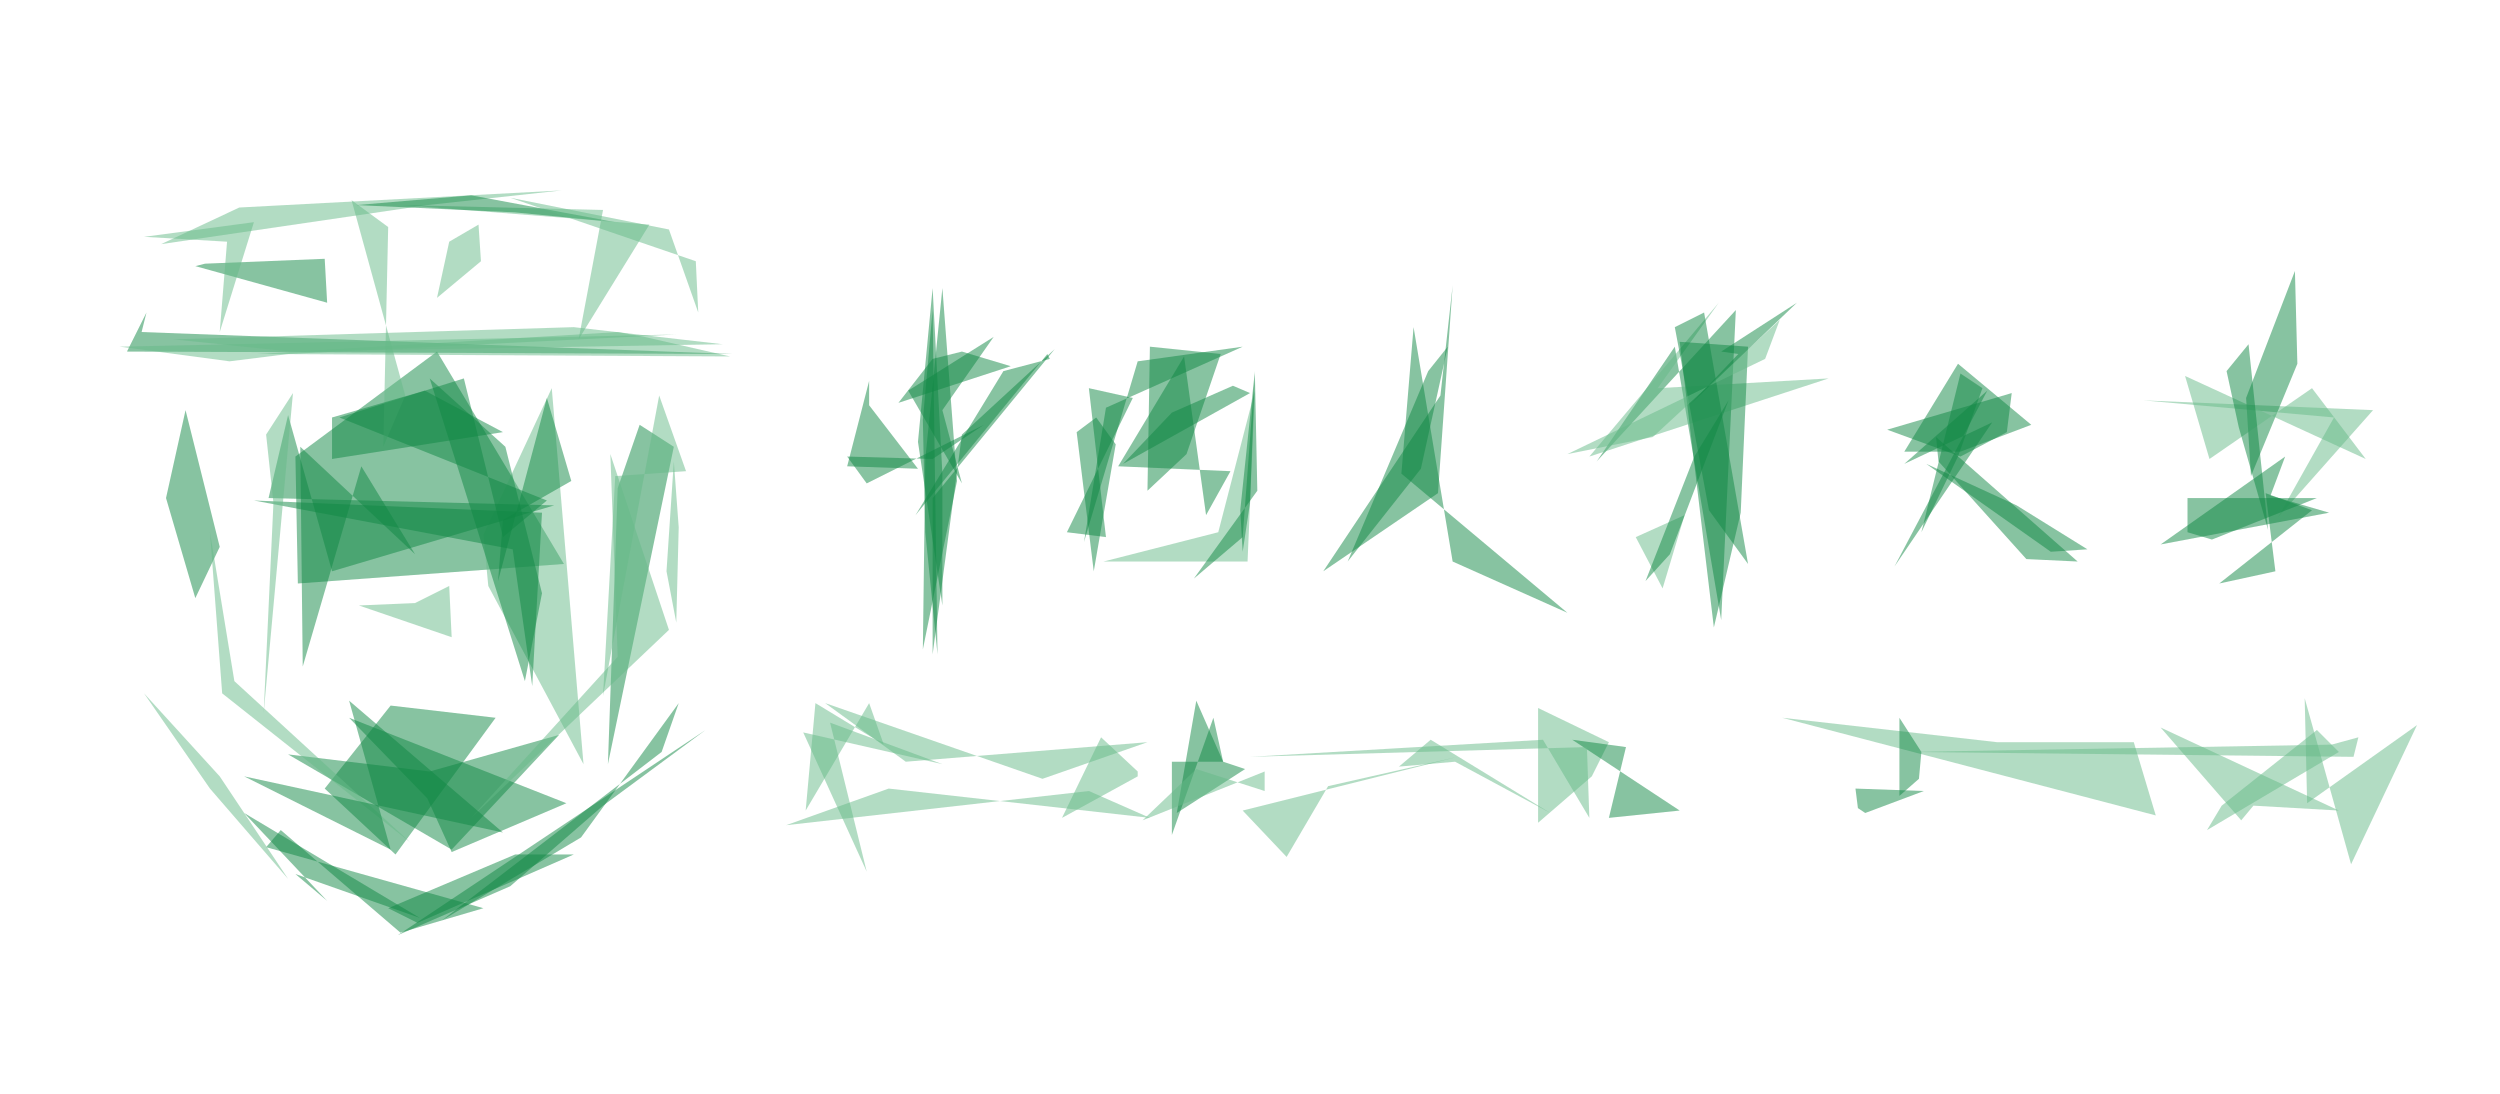
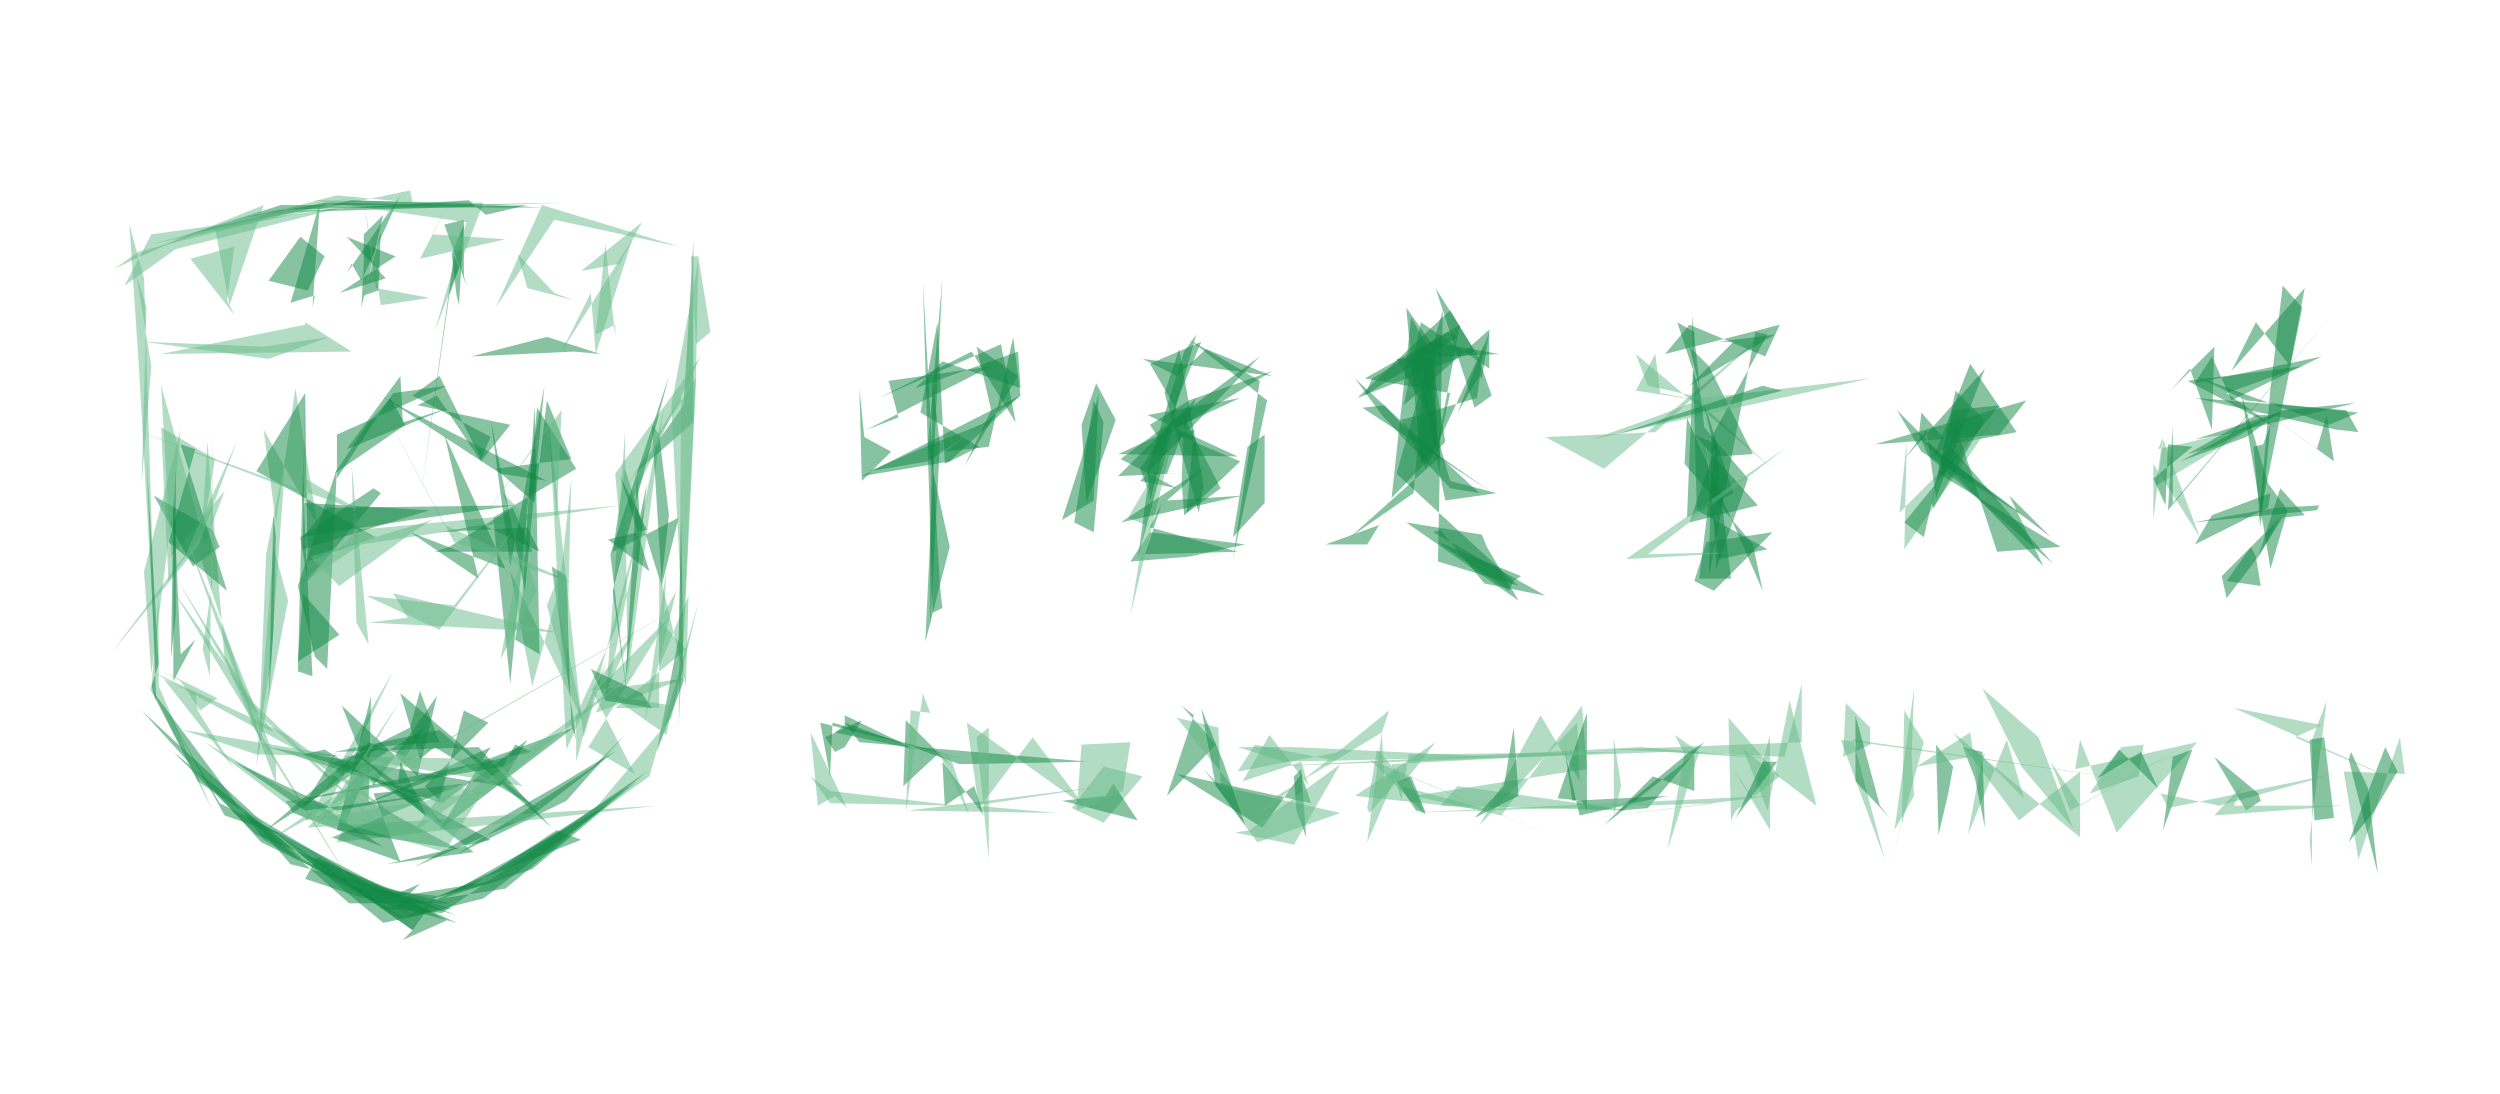
<svg xmlns="http://www.w3.org/2000/svg" version="1.1" viewBox="0 0 1024 448" width="1024" height="448">
  <g fill-opacity=".5">
-     <path fill="#184" d="M231 231l-52-87-58 43 1 52m589-112l-6 127-19-112-32 47m149-2l19-10 2-16-51 15M203 294l-43-5-27 34 29 27" />
-     <path fill="#184" d="M793 179l58 51-21-1-36-40m-408-71l6 79-14 69 1-78M52 144l8-16-2 8 242 9" />
-     <path fill="#6B8" d="M226 159l-28 60 2 21 39 73" />
-     <path fill="#184" d="M885 223l51-36-6 16 24 7" />
-     <path fill="#6B8" d="M452 230h59l3-70-15 58" />
-     <path fill="#184" d="M171 378l-12-6 52-22h24" />
-     <path fill="#6B8" d="M679 159l70-4-98 32 53-63" />
-     <path fill="#184" d="M780 185l22-36 30 25-29 11" />
-     <path fill="#6B8" d="M253 136l-148 9 194 1-35-8" />
-     <path fill="#184" d="M713 210l3-68-28-2 14 117m-449-57l9-26 14 9-27 130m325-119l5-60 16 96 47 21" />
-     <path fill="#6B8" d="M878 164l94 4-39 44 23-41" />
-     <path fill="#184" d="M432 143l-38 35-12 90v-64" />
-     <path fill="#6B8" d="M990 297l-27 57-19-68 1 43" />
-     <path fill="#184" d="M224 205l-18 15-16-65-51 16m-5-47l-54-15 4-1 49-2" />
-     <path fill="#6B8" d="M330 332l26-44 6 17-28-17M266 92l-29 47 10-53-82-2" />
-     <path fill="#184" d="M185 348l-67-39 58 7 53-15m272 11l-11-25-8 46 28-18" />
-     <path fill="#6B8" d="M670 220l20-9-9 30m-29 77l-22 19v-47l29 14" />
-     <path fill="#184" d="M210 225l-106-20 118 5-4 71m722-170l-20 52 2 32 19-46" />
-     <path fill="#6B8" d="M230 78l-55 6-109 16 32-15" />
-     <path fill="#184" d="M172 376l-51-18 13 11-34-36m600-124l-14-75 12-6 18 103m-275-54l8-6 8 11-9 52m-312 0l-18-64-8 34 117 3m159 41l-10-67 6-63 4 76" />
-     <path fill="#6B8" d="M730 294l88 10h56l9 30" />
-     <path fill="#184" d="M376 192l-20-26v-10l-9 35" />
-     <path fill="#6B8" d="M277 137l-159 8-24 3-45-6" />
-     <path fill="#184" d="M508 209l6-57-2 54-3 20m80-24l6-85-5 45-48 72m386-32l19 7-38 30 23-5" />
-     <path fill="#6B8" d="M677 179l52-48-6 16-81 39" />
-     <path fill="#184" d="M247 330l42-31-126 84 46-20m185-165l-8-30 21-30-35 22M90 224l-10 21-12-41 8-36m368 54l22-74 43-6-56 25" />
-     <path fill="#184" d="M109 347l89 25-34 10-49-42" />
-     <path fill="#6B8" d="M969 188l-22-29-42 29-10-34m-738 29l2-90-15-11 22 80" />
-     <path fill="#184" d="M224 163l-20 75 2-25 28-16" />
-     <path fill="#6B8" d="M147 248l23-1 14-7 1 21" />
-     <path fill="#184" d="M814 160l-38 72 40-59-36 17m-657-7l1 90 24-82 22 36m301-85l-1 59 16-15 14-41" />
-     <path fill="#6B8" d="M338 288l33 24 99-8-43 15" />
-     <path fill="#184" d="M896 218v-14h53l-43 17" />
-     <path fill="#6B8" d="M168 345l-77-61-5-66 10 61" />
-     <path fill="#184" d="M411 152l19-5-1-2-54 66" />
-     <path fill="#6B8" d="M340 296l15 61-26-57 57 13" />
-     <path fill="#184" d="M174 160l-38 11v17l70-11m5-90l41 4-59-11-47 4m641 134l16-65 9 6-10 28M238 343l40-55-7 20-90 69m607-53l-24 9-3-2-1-8M504 193l-10 18-9-65-27 45" />
-     <path fill="#184" d="M789 190l37 17 29 18-15 1M232 329l-89-35 32 33 10 22m295-7v-30h21l-4-18" />
-     <path fill="#6B8" d="M597 310l-88 22 18 19 17-29m-291-53l-60 66 81-77-24-72M86 323l32 37-28-42-31-34" />
-     <path fill="#184" d="M489 237l26-36-1-48-5 67m43 10l30-38 11-50-8 10" />
-     <path fill="#6B8" d="M120 161l-12 131 4-86-3-28m88-71l-18 15 5-23 12-7M59 97l34 2-3 37 14-45" />
-     <path fill="#184" d="M684 227l24-63-14 23-20 51" />
-     <path fill="#6B8" d="M209 81l65 13 12 34-1-21" />
-     <path fill="#184" d="M207 183l15 60-7 36-39-124" />
-     <path fill="#6B8" d="M885 298l73 34-35-2-5 6" />
-     <path fill="#184" d="M464 163l-18-4 7 61-16-2" />
-     <path fill="#6B8" d="M490 315l28 9v-8l-50 20m-221-51l23-123 11 31-29 2" />
-     <path fill="#184" d="M512 161l-52 29 20-21 25-11" />
-     <path fill="#6B8" d="M435 335l31-17v-2l-15-14" />
-     <path fill="#184" d="M378 172l4-45 2 141-5-50M100 318l60 30-17-61 63 54m706-189l5 23 12 42-8-76M659 335l7-29-22-3 44 29" />
-     <path fill="#184" d="M382 188l-35-1 8 11 48-24" />
-     <path fill="#6B8" d="M512 310l138-4 1 29-19-32m-186 21l25 11-107-12-42 15m-49-104l4 21 1-39-2-27" />
-     <path fill="#184" d="M787 308l-9-14v32l8-7m-74-174l-20 21 44-42-31 20m-323 3l12-3 20 6-46 15" />
-     <path fill="#6B8" d="M235 134l61 7-177 3-48-5m895 163l-11 3-173 3 182 2" />
-     <path fill="#6B8" d="M958 308l-9-9-39 31-6 10m-308-28l-23 2 13-11 49 30" />
+     <path fill="#184" d="M607 219l2 5 13 22-46-32" />
+     <path fill="#6B8" d="M850 315l50-11-33 37-15-38" />
+     <path fill="#184" d="M966 177l-5-9-62-5 58 13m-786-10l8-4 18 27 12-15m-70-54l23-15-20-8 16 17m545 68l-11 32 28-7-26-29" />
+     <path fill="#6B8" d="M812 310l-6 32 16-39 7 24" />
+     <path fill="#184" d="M129 269l5 5 4-82-16 48" />
+     <path fill="#6B8" d="M228 245l-10 36-9-47 30 62" />
+     <path fill="#184" d="M107 345l-49-54 66 61 51 26m-56-254l12-41-3 43 1-5" />
+     <path fill="#6B8" d="M884 184l2-5-3 20 40-24" />
+     <path fill="#184" d="M938 150l6-32-30 34 10-20" />
+     <path fill="#6B8" d="M239 302l9-30-16 35-7-133" />
+     <path fill="#184" d="M139 260l-15-17 4-52-6 80" />
+     <path fill="#6B8" d="M983 302l2 15-25-1 6 36" />
+     <path fill="#184" d="M826 177l-27 5-7 5 15-38M164 284l8 27 6-5 43 26m-12-52l11-113 16 25-34 20" />
+     <path fill="#6B8" d="M597 322l64 9 6 1-77-2" />
+     <path fill="#184" d="M703 180l-7 57h13l-5-42" />
+     <path fill="#6B8" d="M396 296l5 35 22-29 21 28M72 102l-21 15 11-21 78-11" />
+     <path fill="#184" d="M360 163l38-19 18 29-6-32M133 358l-62-50 34 34 82 33" />
+     <path fill="#6B8" d="M738 304v-24l-7 30-71-3M242 120l2 25 15-47-29 46m22 146l29-24-11-12v36m565 12l14 37-21-25-16-32M53 92l6 22 5 162-7-124" />
+     <path fill="#184" d="M471 218l39 5-23 5-24 2m-183-64l-20 28 24-21V99m-6 113l-7 28-15-48-5 34m227 100l11-33-5-4 14 16" />
+     <path fill="#6B8" d="M530 306l83 4-87 2-19-6" />
+     <path fill="#184" d="M440 214l8 4 4-45-4-9M216 303l-35 26-71-23 95 16m383-139v-40l-12-17 6 64" />
+     <path fill="#6B8" d="M579 326l36 8 33-45 2 26m59 21l-1-42 21 24-18 14" />
+     <path fill="#184" d="M572 194l50 46-33-10 2-103m86 191l17 6v-15l-37 29M418 162l-3-24-10 45-18 2M117 328l3 5 37 14-28-19" />
+     <path fill="#6B8" d="M693 162l-18-4-5-13 56 47" />
+     <path fill="#184" d="M484 197l1 14 15-11-15-29" />
+     <path fill="#6B8" d="M561 311l78 33-62-26 7 16m49-155l45-2 51-46-72 61m-545 32l6 22-10 51-3 17" />
+     <path fill="#184" d="M608 239l25 5-46-26 3-1" />
+     <path fill="#6B8" d="M818 170l-38 55 1-44-3 29M62 282l3-38v37l22 51" />
+     <path fill="#184" d="M692 133l-10 12 47-12-6 13M180 328l-6-6 26-26-10-5m716-115l-9-25-8 9 18-18M346 296l6 8 94 8-53 1m400-8l7 9-2 11-4 17" />
+     <path fill="#6B8" d="M515 345l-22-30 7 7 49 11" />
+     <path fill="#184" d="M566 170l-11-15 51 47-12-2" />
+     <path fill="#6B8" d="M130 215l-9-56-8 55-5-38m-25 42l5-30-22-13 3 63" />
+     <path fill="#184" d="M404 173l-25 10-23 10 24-4m410-2l51 44-54-62-1 9" />
+     <path fill="#6B8" d="M248 288l24-122-15 112-1-101m500 111l10 10v7l-11 5" />
+     <path fill="#184" d="M690 190l1-19 31 71-4-19m-504 21l-3 18 10 6-2-102m13 162l24-27-13 13-56 36" />
+     <path fill="#184" d="M203 192l31-4-10-24-5 42m724-80l-8-9-5 42-5 56" />
+     <path fill="#6B8" d="M126 336l35-61-28 58-49-29" />
+     <path fill="#184" d="M191 117l-9-25 8-2v23m71 207l-57 36-32 15 46-15m-70-241l16-35-22 32 2-4m444 10l17 27 6 17-7 5" />
+     <path fill="#6B8" d="M953 287l-6 16v52l-1-11m-232-37l30 23-11-43-9 45m-573-77l16-2-6-10 67 16" />
+     <path fill="#184" d="M934 212l-9 16-13 17-2-9m-742 62l-16 8 28-2-8-21m-46-53l28-10-49-27 20-32" />
+     <path fill="#6B8" d="M66 158l4 70 22-27-8 22m384 95l-16 19-13-6 13-17M96 101l-18 5 18 23-3-6" />
+     <path fill="#184" d="M156 202l-3-2-30 20 3 18" />
+     <path fill="#6B8" d="M275 166l5 98 5-106 1-51" />
+     <path fill="#184" d="M170 355l48-21 35-27-25 15M87 217l3 7-11 8-16-29" />
+     <path fill="#6B8" d="M509 320l24-8 3 10-16-21" />
+     <path fill="#184" d="M792 208l-1-2 10-46 12 12m-110 15l15-1-18-36-8-8m262 32l12-5-46-5-21-10M104 334l50 30 31 8-28 6" />
+     <path fill="#6B8" d="M238 338l37-44 11-47-20 71m340 20l40-42 1 24-16-27" />
+     <path fill="#184" d="M201 306l-53 24 87-32-55 42m-15-167l19-6-42 17 22-30" />
+     <path fill="#6B8" d="M405 352l-5-50 5-4v20" />
+     <path fill="#184" d="M556 163l48-19-10-17-17 16" />
+     <path fill="#6B8" d="M66 145l78-1-19-12v1" />
+     <path fill="#184" d="M342 300l33 7-29-14v4m159-68l14-65-32-25 29 17m-319 32l-17-34-11 8 32 17m761 132l1-3 7 15 4 35M710 140h-6l23-3-35 21M71 279l9-17-6 6-3-66m859 31l-12-72 11 37 8 11M153 322l-13-33 31 29 8-33m185-129l42-6-51 26 13-5M157 88l-8 8v12l-1 18m268 37l2-1-29 27-36 6" />
+     <path fill="#6B8" d="M138 345l131-15-143 9 27-28" />
+     <path fill="#184" d="M246 145l-22-7-31 8 42-2m-74 17l22-3-45 20v18" />
+     <path fill="#6B8" d="M109 227l-3 75 5-31 6-84" />
+     <path fill="#184" d="M267 174l3 4 4 33-3 27" />
+     <path fill="#6B8" d="M148 223l106-16-107 10-25 23" />
+     <path fill="#184" d="M818 226l26-2-50-30 7-20" />
+     <path fill="#6B8" d="M287 146l-12 24-21 46-2-22" />
+     <path fill="#184" d="M641 308l6 26 36-8-39 2m246-18l-25 9 33-12-12 33m-433-14l-18 2 31 8-10-15" />
+     <path fill="#6B8" d="M214 322L75 299l30 10 97 2M128 82l70 1-20 53 13-45" />
+     <path fill="#184" d="M176 209l-52-3 1-44-1 63m-14-110l13-18 10 8-7 14m856 197l-10 17-10 12 15-39m-789 42l-50-8 14-55-1 43" />
+     <path fill="#6B8" d="M282 244l-12 29v-39l11 47m546 55l25-20v27l-52-43" />
+     <path fill="#184" d="M380 183l6-69-7 149 10-39" />
+     <path fill="#6B8" d="M291 136l-5-31h-3l2 36m395 20l-2-16-8 15 26 4" />
+     <path fill="#184" d="M943 150l-47 6 36 19-20-14" />
+     <path fill="#6B8" d="M555 326l33-22-14 18 37 10" />
+     <path fill="#184" d="M537 329l-55-12 35 22 16-22" />
+     <path fill="#6B8" d="M243 284l31-31-33 53 19 11m641-97l-15-40-4 33v-23" />
+     <path fill="#184" d="M353 295l-7 11-4 2-4-6m-142-65l-14-59 25 55-39-15m38 96l-91 15 103-21-7-3" />
+     <path fill="#184" d="M174 298l-8 12-15-6-42 36m399-177l-50 23 49 1-37-17" />
+     <path fill="#184" d="M477 161l14 49 2-11-10-56M169 371l69-27-10-4-35 23m178-68l19 19-6-5-14 13" />
+     <path fill="#184" d="M521 154l-27-11-12 11-14-7" />
+     <path fill="#6B8" d="M149 82l5 36 22 4-20 3m410 175l-43 26-11 11 57-46M85 181l7 89 17 39-27-81m-23-88l49 2 27-4-25 9m600 168l8 12 7-26v39m-505-98l-14-40 10 10-11 58" />
+     <path fill="#184" d="M553 220l37-33-6-44-5 59" />
+     <path fill="#6B8" d="M278 101l-51-11-24 36 19-42" />
+     <path fill="#184" d="M946 303l2 33 8-1-4-33m-28-132h8l-25 13-11 3m-322-14l10 20 24-51-3 22" />
+     <path fill="#6B8" d="M499 298l-17-4 26 32-8-4M169 83l-1-5-106 22 76-20" />
+     <path fill="#184" d="M932 208l-34 6 51-5 1-2" />
+     <path fill="#6B8" d="M279 162l-1 136 7-143-31 49" />
+     <path fill="#184" d="M467 197l49-51-57 42 23 12m212-64l-7-4 23 70-19 10" />
+     <path fill="#6B8" d="M480 182l-17 70 6-37-7-3" />
+     <path fill="#184" d="M485 144l-15 48 1 13 19-68M187 378l-41-11-21-7 5-9" />
+     <path fill="#184" d="M169 381l-4 4 18-8-75-39" />
+     <path fill="#6B8" d="M73 238l31 50 62 60-64-59" />
+     <path fill="#184" d="M578 318l-6 2 8 12 4 1M382 156l-1 67v34l4-75m-131 13l11 22-16 4 17 13m547 105l-1-31-8-2 5 13M598 133l-39 22 35 6-7 31" />
+     <path fill="#184" d="M384 132l-7 37 24 14-14 7m311-15l18 21-13 37-2-34m-53 129l-10-1 12-35v40M199 88l17-4-102 3 78-5m58 247l-35 26-17 13-32 8" />
+     <path fill="#6B8" d="M754 303l123 17-118-17 13 49" />
+     <path fill="#184" d="M580 180l-13-14-9 1 52 34" />
+     <path fill="#6B8" d="M146 255l5 9-3-30-4-44" />
+     <path fill="#184" d="M215 242l8-84-14 74-8-60" />
+     <path fill="#6B8" d="M690 309l-4-8 10 7-13 40" />
+     <path fill="#184" d="M533 315l-3 3 1 14 4 11m-17-165l-7 5-6 37 13-14m71 16l29 20 2-4 3-2m-445-10l6-2 26-16 8 18" />
+     <path fill="#6B8" d="M168 305l-59 40 186-106-120 69m11-86l-38-71 34 64 53 24" />
+     <path fill="#184" d="M956 128l-68 81 2-35v32m-189-27l-1 57 19-100 5 1M69 222l24 20-19-60 6 2" />
+     <path fill="#6B8" d="M869 306l-13 19 20-7 2-13m-626-47l15-61-31 115v-19" />
+     <path fill="#184" d="M445 206l12-34-8-15-6 17M202 84l29-1-96 2h87m700 139l-10 14 14 2-2-12" />
+     <path fill="#6B8" d="M150 244l36 4 31-40-37 50m201 34l-3-8-7 49 2-42" />
+     <path fill="#184" d="M699 222l27-4-24 24-8-4" />
+     <path fill="#6B8" d="M399 330l53-8-80 10 61 1" />
+     <path fill="#184" d="M594 197l19 5-21 3-12-57m350 54l-1 6-30 15 7-12" />
+     <path fill="#6B8" d="M885 325l24 5 47-13-68 14" />
+     <path fill="#184" d="M486 210l3-34-7 2 26 11m269-21l17 17 36 27-43-27m99-47l63 46 4-14 3 19" />
+     <path fill="#6B8" d="M392 330l-52-1-8-11 8 6m-96-32l16-34-18 25 38-5" />
+     <path fill="#184" d="M113 220l-1 38-2 30 2-77m291 123l-4-12-12 8-1-18" />
+     <path fill="#6B8" d="M81 224l-35 43 30-40 21-46" />
+     <path fill="#6B8" d="M62 276l-3-42 15-58-3 30" />
+     <path fill="#184" d="M236 303l-10-71 6 4 2 61m-96 11l-15 24 32-26-21 7" />
+     <path fill="#6B8" d="M680 170l-28 10 114-25-68 8" />
+     <path fill="#184" d="M770 330l-10-37v27l14 15" />
+     <path fill="#6B8" d="M225 174l-33 46 38-52-2 45m24-80v5l-4-38-4 37" />
+     <path fill="#184" d="M597 169l9-15 1 1 3-19M269 308l9-47 1-49 1 67" />
+     <path fill="#6B8" d="M87 177v61l-4 28 3 11" />
+     <path fill="#184" d="M830 164l-26 33 15-19-51 4M81 320l87 58-60-34-47-63m798 38l18-11 7 15-16-16M184 121l4-11-2-6-14 102m414-62l6 37-22 23 8-74" />
+     <path fill="#6B8" d="M780 291l-1 46-5 19 14-52m-609 43l-56-39-61-33 56 26m388 40l6-1 37-27-19 33M149 210l-94-34 71 27-1-7" />
+     <path fill="#184" d="M168 213l43-6-77 1-10 12" />
+     <path fill="#6B8" d="M443 305l-2 27 19-8 3-20" />
+     <path fill="#184" d="M930 174l-4 42-3-33 4-1M190 321l-37 4 11 28-28-10m281-199l-42 15 11-11 32 11M204 84l-60-2-67 14 38-12" />
+     <path fill="#6B8" d="M682 308l-163 6 153-8 58 5" />
+     <path fill="#184" d="M125 219l-1-25-2 81 6 2" />
+     <path fill="#6B8" d="M224 248l8 29 2-81-4 37" />
+     <path fill="#184" d="M471 216l5-10-7 21 38-1m36-3l22-8 43-70-48 78m-364 83l30 33-46-40-43 9m-66-98l1-18v60l-2 18" />
+     <path fill="#6B8" d="M80 284l-13-6 29 37-15-24" />
+     <path fill="#184" d="M500 193l-22 1 12-31-32 32m-270-70l-1-4-2-17 5-12" />
+     <path fill="#6B8" d="M332 300l15 31-5-5-7 4M77 96l-30 14 10-7 91-23" />
+     <path fill="#184" d="M250 227l7 59-6-44 23-88" />
+     <path fill="#6B8" d="M227 120l-15-16 4 14 19 5" />
+     <path fill="#184" d="M572 147l42-2-28-5 3 37M340 318l-4-22 59 15-54-15m151-156l-13 32 3-4-11-19m454 176l-18-15 13 22 6-4" />
+     <path fill="#6B8" d="M48 108l40-15 6 32 14-41" />
+     <path fill="#184" d="M145 363l34 4-10 14-37-26" />
+     <path fill="#6B8" d="M278 276l-3 13-25-4 23 16" />
+     <path fill="#184" d="M466 229l4-29-3-8 15-23" />
+     <path fill="#6B8" d="M150 310h12l-32 28 34-51m385 21l-42 8 7-11 30 6" />
+     <path fill="#184" d="M186 84l-53-1-37 7 18-4" />
+     <path fill="#6B8" d="M718 226l-52 3 66-46-57 44" />
+     <path fill="#184" d="M722 312l-11 23 17-23h9m-536 32l-45-24 38 29-36 5m534-46l-29 24 12-1 23-27M593 136l4 2-38 24 3-7m-64 167l-6-32 9 22 9 26m434-127l-10-11-9 28 10-16m-146-36l4 28 20-53-33 37" />
+     <path fill="#6B8" d="M848 332l-8-20 12 18 56-32m-341 21l6-4-13 30 6-45" />
+     <path fill="#184" d="M248 287l-6-13 21 10 4 6" />
+     <path fill="#6B8" d="M951 297l-11 5 47 20-72-32" />
+     <path fill="#184" d="M124 309l9-2 49 31-12-14" />
+     <path fill="#6B8" d="M783 310l1-28-8 58 8-14" />
+     <path fill="#184" d="M207 364l58-48-84 58-26-2m449-37l12-13 4-24 2 28M509 203l-50 11 35-23-16 14m428-59l8 18 37-18-52 11m-504 34l11-23-6-26 17 12m-252 13l-9-5 49 32 19 3" />
+     <path fill="#6B8" d="M907 334l12-13-4 9h45" />
+     <path fill="#184" d="M353 197l12-12-11-6-2-20" />
+     <path fill="#6B8" d="M112 300l-41-58 78 128-47-75m561 13l-93 5 4 15 3-19" />
+     <path fill="#184" d="M475 180l-4-6 16-10 34-12m201 6l-18 6-42 14 68-18" />
+     <path fill="#6B8" d="M113 321L75 217l32 79 6 16m85 12l-73 12 1-3 56 16" />
+     <path fill="#184" d="M724 225l-29-16-2-80 11 100M60 187l4 100-2-6 3-9m35 60l43 38h41l-65-16" />
+     <path fill="#6B8" d="M661 349v-47l3 20-3 12" />
+     <path fill="#184" d="M144 307l19 14 1-9 11 23m613-115l12-52 19-2-39 48" />
+     <path fill="#6B8" d="M177 96l7-13-12 23 35-8m367 220l-13 15-1-2 4-24" />
+     <path fill="#184" d="M582 132l28 19v-16l-35 31m-395 52l18-3 23 11-5-10" />
+     <path fill="#6B8" d="M82 291l-8-12-7-4 22 11" />
+     <path fill="#184" d="M138 332l41-7-54 7-29-20" />
+     <path fill="#6B8" d="M703 329l-129 4 151-7-80 10" />
+     <path fill="#184" d="M67 289l23 40 28 14-26-9" />
+     <path fill="#6B8" d="M184 321l-16 21 93-67-63 51" />
+     <path fill="#184" d="M448 205l-13 8 8-25 7-27" />
+     <path fill="#6B8" d="M127 228l12 12 30-22 8-5m208 96l12 25-6-19-2-5" />
+     <path fill="#184" d="M386 249l-1-9-7-125 4 136" />
+     <path fill="#6B8" d="M58 198l2-72-4-13 6 37" />
+     <path fill="#184" d="M936 168l-37 12 12-2 54-13m-700 33l-3 14-1-17-5 87M151 173l-14 21 29-20-6-11m-4-68l4-15-11 41 6-2m3 249l49-8-45 12 10-10" />
+     <path fill="#184" d="M915 177l-22 12 27-10 15-11" />
+     <path fill="#184" d="M888 182l10 1-16 13 5 11" />
+     <path fill="#6B8" d="M254 108l-16 3 25-20-19 35m29 107l-9 63 13-54-5 9m538 69l-3-20-22 14 28-5" />
+     <path fill="#184" d="M840 220l-54-41 51 53-14-29" />
  </g>
</svg>
